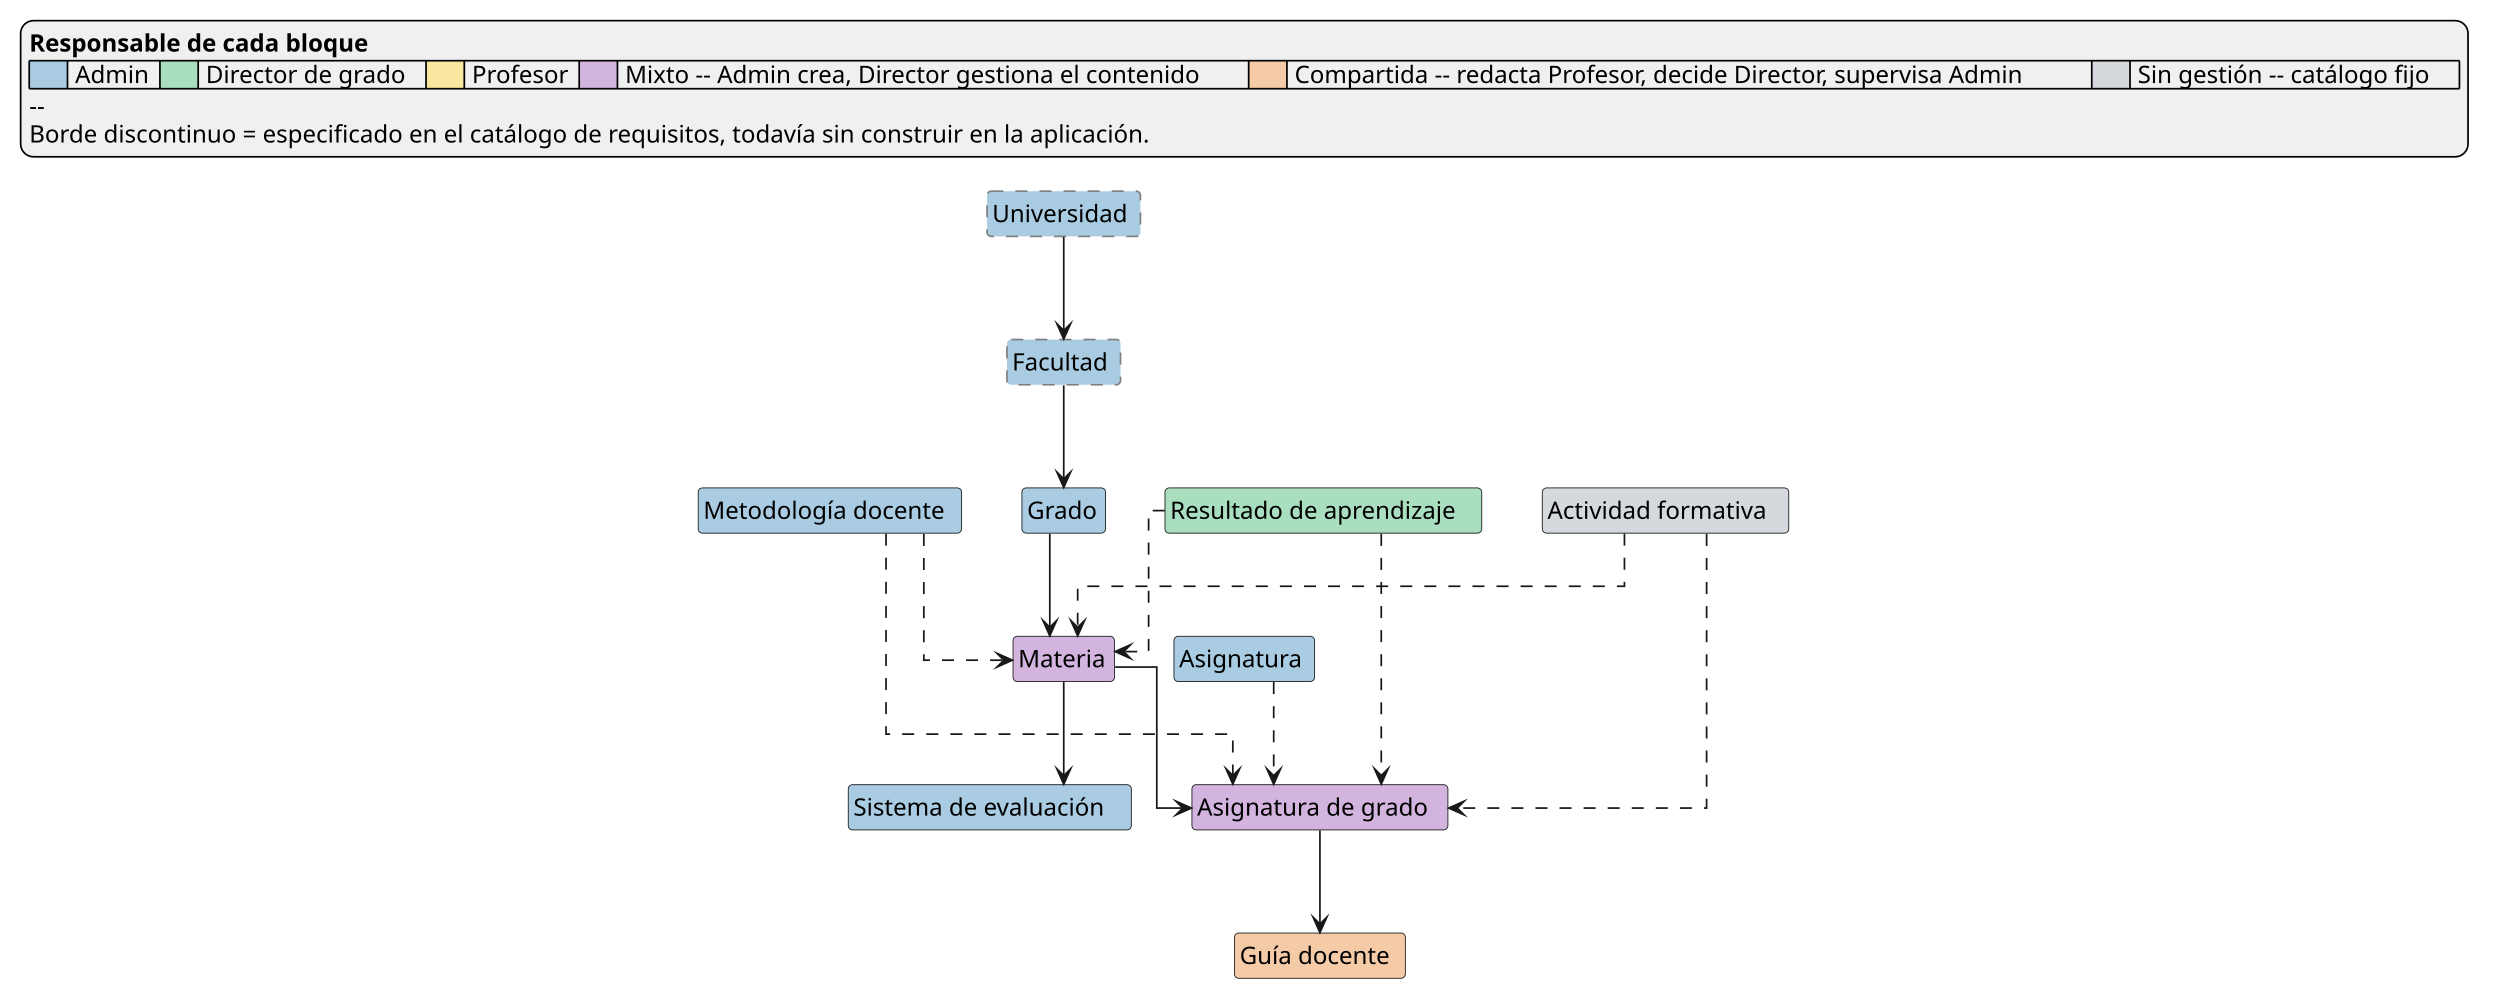
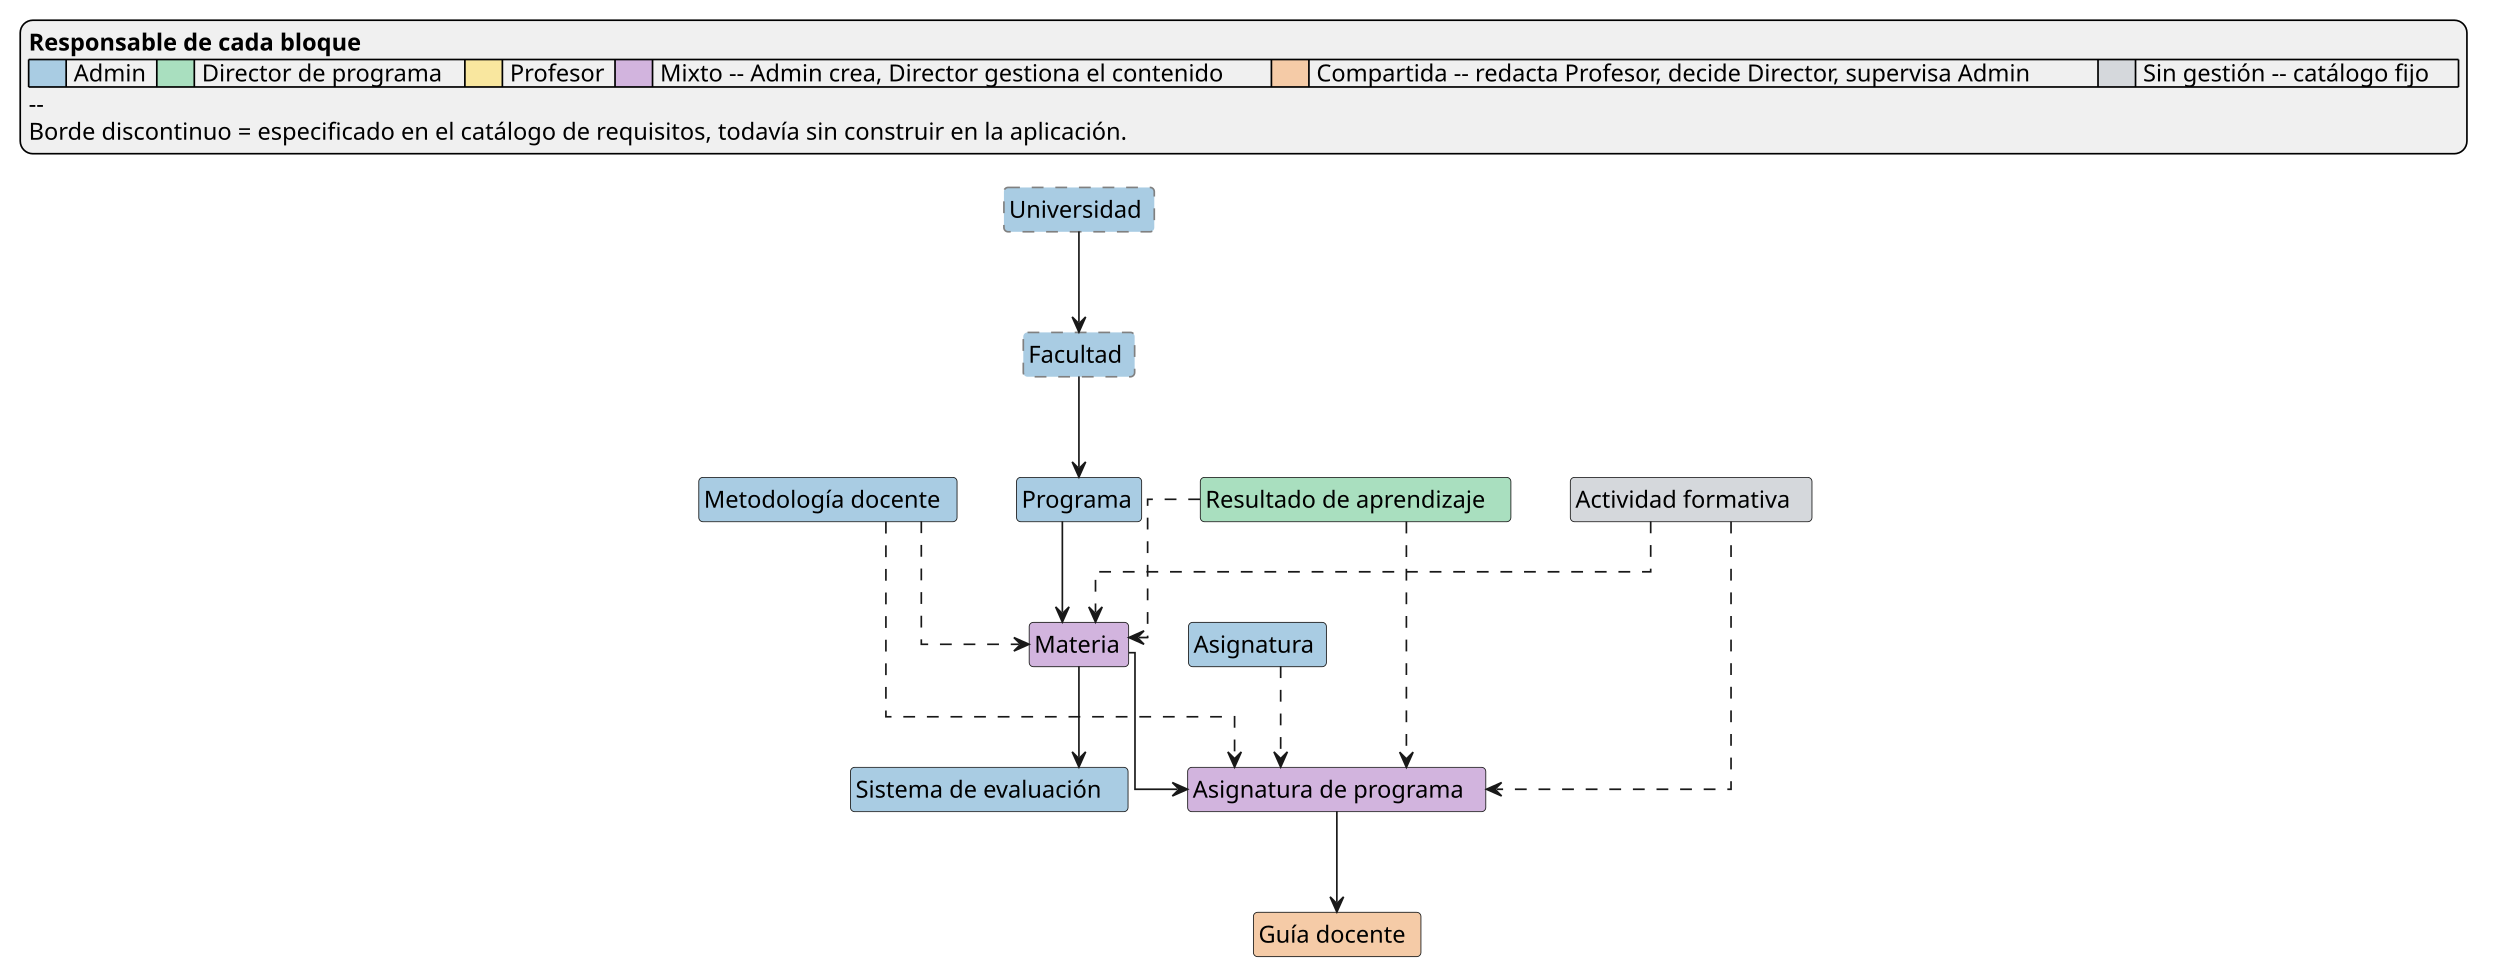
- <svg xmlns="http://www.w3.org/2000/svg" version="1.1" data-diagram-type="CLASS" style="width:1454px;height:582px;background:#FFFFFF;" width="1454px" height="582px" viewBox="0 0 1454 582" zoomAndPan="magnify" preserveAspectRatio="none" contentStyleType="text/css">
+ <svg xmlns="http://www.w3.org/2000/svg" contentStyleType="text/css" height="573px" preserveAspectRatio="none" style="width:1483px;height:573px;background:#FFFFFF;" version="1.1" viewBox="0 0 1483 573" width="1483px" zoomAndPan="magnify">
  <defs />
-   <g font-family="sans-serif" lengthAdjust="spacing">
-     <g class="legend" data-source-line="13">
-       <rect x="12" y="12" width="1423.412" height="79.188" fill="#F0F0F0" style="stroke:#000;stroke-width:1;" rx="7.5" ry="7.5" />
-       <text x="17" y="29.995" fill="#000" font-size="14" textLength="225.586" font-weight="700">Responsable de cada bloque</text>
-       <rect x="17" y="35.297" width="22.251" height="16.297" fill="#A9CCE3" style="stroke:none;" />
-       <text x="17" y="48.292" fill="#000" font-size="14" textLength="22.251">     </text>
-       <text x="43.701" y="48.292" fill="#000" font-size="14" textLength="44.864">Admin</text>
-       <rect x="93.016" y="35.297" width="22.251" height="16.297" fill="#A9DFBF" style="stroke:none;" />
-       <text x="93.016" y="48.292" fill="#000" font-size="14" textLength="22.251">     </text>
-       <text x="119.717" y="48.292" fill="#000" font-size="14" textLength="123.621">Director de grado</text>
-       <rect x="247.788" y="35.297" width="22.251" height="16.297" fill="#F9E79F" style="stroke:none;" />
-       <text x="247.788" y="48.292" fill="#000" font-size="14" textLength="22.251">     </text>
-       <text x="274.489" y="48.292" fill="#000" font-size="14" textLength="57.921">Profesor</text>
-       <rect x="336.86" y="35.297" width="22.251" height="16.297" fill="#D2B4DE" style="stroke:none;" />
-       <text x="336.86" y="48.292" fill="#000" font-size="14" textLength="22.251">     </text>
-       <text x="363.562" y="48.292" fill="#000" font-size="14" textLength="358.217">Mixto -- Admin crea, Director gestiona el contenido</text>
-       <rect x="726.229" y="35.297" width="22.251" height="16.297" fill="#F5CBA7" style="stroke:none;" />
-       <text x="726.229" y="48.292" fill="#000" font-size="14" textLength="22.251">     </text>
-       <text x="752.93" y="48.292" fill="#000" font-size="14" textLength="459.19">Compartida -- redacta Profesor, decide Director, supervisa Admin</text>
-       <rect x="1216.57" y="35.297" width="22.251" height="16.297" fill="#D5D8DC" style="stroke:none;" />
-       <text x="1216.57" y="48.292" fill="#000" font-size="14" textLength="22.251">     </text>
-       <text x="1243.271" y="48.292" fill="#000" font-size="14" textLength="182.69">Sin gestión -- catálogo fijo</text>
-       <line x1="17" y1="35.297" x2="1430.412" y2="35.297" style="stroke:#000;stroke-width:1;" />
-       <line x1="17" y1="51.594" x2="1430.412" y2="51.594" style="stroke:#000;stroke-width:1;" />
-       <line x1="17" y1="35.297" x2="17" y2="51.594" style="stroke:#000;stroke-width:1;" />
-       <line x1="39.251" y1="35.297" x2="39.251" y2="51.594" style="stroke:#000;stroke-width:1;" />
-       <line x1="93.016" y1="35.297" x2="93.016" y2="51.594" style="stroke:#000;stroke-width:1;" />
-       <line x1="115.267" y1="35.297" x2="115.267" y2="51.594" style="stroke:#000;stroke-width:1;" />
-       <line x1="247.788" y1="35.297" x2="247.788" y2="51.594" style="stroke:#000;stroke-width:1;" />
-       <line x1="270.039" y1="35.297" x2="270.039" y2="51.594" style="stroke:#000;stroke-width:1;" />
-       <line x1="336.86" y1="35.297" x2="336.86" y2="51.594" style="stroke:#000;stroke-width:1;" />
-       <line x1="359.111" y1="35.297" x2="359.111" y2="51.594" style="stroke:#000;stroke-width:1;" />
-       <line x1="726.229" y1="35.297" x2="726.229" y2="51.594" style="stroke:#000;stroke-width:1;" />
-       <line x1="748.479" y1="35.297" x2="748.479" y2="51.594" style="stroke:#000;stroke-width:1;" />
-       <line x1="1216.57" y1="35.297" x2="1216.57" y2="51.594" style="stroke:#000;stroke-width:1;" />
-       <line x1="1238.821" y1="35.297" x2="1238.821" y2="51.594" style="stroke:#000;stroke-width:1;" />
-       <line x1="1430.412" y1="35.297" x2="1430.412" y2="51.594" style="stroke:#000;stroke-width:1;" />
-       <text x="17" y="66.589" fill="#000" font-size="14" textLength="10.104">--</text>
-       <text x="17" y="82.886" fill="#000" font-size="14" textLength="704.115">Borde discontinuo = especificado en el catálogo de requisitos, todavía sin construir en la aplicación.</text>
+   <g>
+     <rect fill="#F0F0F0" height="79.188" id="_legend" rx="7.5" ry="7.5" style="stroke:#000000;stroke-width:1.0;" width="1451.385" x="12" y="12" />
+     <text fill="#000000" font-family="sans-serif" font-size="14" font-weight="bold" lengthAdjust="spacing" textLength="225.586" x="17" y="29.995">Responsable de cada bloque</text>
+     <rect fill="#A9CCE3" height="16.297" style="stroke:none;stroke-width:1.0;" width="22.251" x="17" y="35.297" />
+     <text fill="#000000" font-family="sans-serif" font-size="14" lengthAdjust="spacing" textLength="22.251" x="17" y="48.292">     </text>
+     <text fill="#000000" font-family="sans-serif" font-size="14" lengthAdjust="spacing" textLength="44.864" x="43.701" y="48.292">Admin</text>
+     <rect fill="#A9DFBF" height="16.297" style="stroke:none;stroke-width:1.0;" width="22.251" x="93.016" y="35.297" />
+     <text fill="#000000" font-family="sans-serif" font-size="14" lengthAdjust="spacing" textLength="22.251" x="93.016" y="48.292">     </text>
+     <text fill="#000000" font-family="sans-serif" font-size="14" lengthAdjust="spacing" textLength="151.594" x="119.717" y="48.292">Director de programa</text>
+     <rect fill="#F9E79F" height="16.297" style="stroke:none;stroke-width:1.0;" width="22.251" x="275.761" y="35.297" />
+     <text fill="#000000" font-family="sans-serif" font-size="14" lengthAdjust="spacing" textLength="22.251" x="275.761" y="48.292">     </text>
+     <text fill="#000000" font-family="sans-serif" font-size="14" lengthAdjust="spacing" textLength="57.921" x="302.462" y="48.292">Profesor</text>
+     <rect fill="#D2B4DE" height="16.297" style="stroke:none;stroke-width:1.0;" width="22.251" x="364.833" y="35.297" />
+     <text fill="#000000" font-family="sans-serif" font-size="14" lengthAdjust="spacing" textLength="22.251" x="364.833" y="48.292">     </text>
+     <text fill="#000000" font-family="sans-serif" font-size="14" lengthAdjust="spacing" textLength="358.217" x="391.534" y="48.292">Mixto -- Admin crea, Director gestiona el contenido</text>
+     <rect fill="#F5CBA7" height="16.297" style="stroke:none;stroke-width:1.0;" width="22.251" x="754.201" y="35.297" />
+     <text fill="#000000" font-family="sans-serif" font-size="14" lengthAdjust="spacing" textLength="22.251" x="754.201" y="48.292">     </text>
+     <text fill="#000000" font-family="sans-serif" font-size="14" lengthAdjust="spacing" textLength="459.19" x="780.902" y="48.292">Compartida -- redacta Profesor, decide Director, supervisa Admin</text>
+     <rect fill="#D5D8DC" height="16.297" style="stroke:none;stroke-width:1.0;" width="22.251" x="1244.543" y="35.297" />
+     <text fill="#000000" font-family="sans-serif" font-size="14" lengthAdjust="spacing" textLength="22.251" x="1244.543" y="48.292">     </text>
+     <text fill="#000000" font-family="sans-serif" font-size="14" lengthAdjust="spacing" textLength="182.69" x="1271.244" y="48.292">Sin gestión -- catálogo fijo</text>
+     <line style="stroke:#000000;stroke-width:1.0;" x1="17" x2="1458.385" y1="35.297" y2="35.297" />
+     <line style="stroke:#000000;stroke-width:1.0;" x1="17" x2="1458.385" y1="51.594" y2="51.594" />
+     <line style="stroke:#000000;stroke-width:1.0;" x1="17" x2="17" y1="35.297" y2="51.594" />
+     <line style="stroke:#000000;stroke-width:1.0;" x1="39.251" x2="39.251" y1="35.297" y2="51.594" />
+     <line style="stroke:#000000;stroke-width:1.0;" x1="93.016" x2="93.016" y1="35.297" y2="51.594" />
+     <line style="stroke:#000000;stroke-width:1.0;" x1="115.267" x2="115.267" y1="35.297" y2="51.594" />
+     <line style="stroke:#000000;stroke-width:1.0;" x1="275.761" x2="275.761" y1="35.297" y2="51.594" />
+     <line style="stroke:#000000;stroke-width:1.0;" x1="298.012" x2="298.012" y1="35.297" y2="51.594" />
+     <line style="stroke:#000000;stroke-width:1.0;" x1="364.833" x2="364.833" y1="35.297" y2="51.594" />
+     <line style="stroke:#000000;stroke-width:1.0;" x1="387.084" x2="387.084" y1="35.297" y2="51.594" />
+     <line style="stroke:#000000;stroke-width:1.0;" x1="754.201" x2="754.201" y1="35.297" y2="51.594" />
+     <line style="stroke:#000000;stroke-width:1.0;" x1="776.452" x2="776.452" y1="35.297" y2="51.594" />
+     <line style="stroke:#000000;stroke-width:1.0;" x1="1244.543" x2="1244.543" y1="35.297" y2="51.594" />
+     <line style="stroke:#000000;stroke-width:1.0;" x1="1266.794" x2="1266.794" y1="35.297" y2="51.594" />
+     <line style="stroke:#000000;stroke-width:1.0;" x1="1458.385" x2="1458.385" y1="35.297" y2="51.594" />
+     <text fill="#000000" font-family="sans-serif" font-size="14" lengthAdjust="spacing" textLength="10.104" x="17" y="66.589">--</text>
+     <text fill="#000000" font-family="sans-serif" font-size="14" lengthAdjust="spacing" textLength="704.115" x="17" y="82.886">Borde discontinuo = especificado en el catálogo de requisitos, todavía sin construir en la aplicación.</text>
+     <g id="elem_Universidad">
+       <rect codeLine="22" fill="#A9CCE3" height="26.297" id="Universidad" rx="2.5" ry="2.5" style="stroke:#808080;stroke-width:1.0;stroke-dasharray:7.0,7.0;" width="89.2" x="595.522" y="111.188" />
+       <text fill="#000000" font-family="sans-serif" font-size="14" lengthAdjust="spacing" textLength="83.2" x="598.522" y="129.183">Universidad</text>
    </g>
-     <g class="entity" data-qualified-name="Universidad" id="ent0001" data-source-line="21">
-       <rect x="574.071" y="111.188" width="89.2" height="26.297" fill="#A9CCE3" style="stroke:#808080;stroke-width:1;stroke-dasharray:7,7;" rx="2.5" ry="2.5" />
-       <text x="577.071" y="129.183" fill="#000" font-size="14" textLength="83.2">Universidad</text>
+     <g id="elem_Facultad">
+       <rect codeLine="23" fill="#A9CCE3" height="26.297" id="Facultad" rx="2.5" ry="2.5" style="stroke:#808080;stroke-width:1.0;stroke-dasharray:7.0,7.0;" width="66.047" x="607.022" y="197.188" />
+       <text fill="#000000" font-family="sans-serif" font-size="14" lengthAdjust="spacing" textLength="60.047" x="610.022" y="215.183">Facultad</text>
    </g>
-     <g class="entity" data-qualified-name="Facultad" id="ent0002" data-source-line="22">
-       <rect x="585.651" y="197.487" width="66.047" height="26.297" fill="#A9CCE3" style="stroke:#808080;stroke-width:1;stroke-dasharray:7,7;" rx="2.5" ry="2.5" />
-       <text x="588.651" y="215.483" fill="#000" font-size="14" textLength="60.047">Facultad</text>
+     <g id="elem_Programa">
+       <rect codeLine="24" fill="#A9CCE3" height="26.297" id="Programa" rx="2.5" ry="2.5" style="stroke:#181818;stroke-width:0.5;" width="74.202" x="603.022" y="283.188" />
+       <text fill="#000000" font-family="sans-serif" font-size="14" lengthAdjust="spacing" textLength="68.202" x="606.022" y="301.183">Programa</text>
    </g>
-     <g class="entity" data-qualified-name="Grado" id="ent0003" data-source-line="23">
-       <rect x="594.351" y="283.778" width="48.636" height="26.297" fill="#A9CCE3" style="stroke:#181818;stroke-width:0.5;" rx="2.5" ry="2.5" />
-       <text x="597.351" y="301.773" fill="#000" font-size="14" textLength="42.636">Grado</text>
+     <g id="elem_Materia">
+       <rect codeLine="25" fill="#D2B4DE" height="26.297" id="Materia" rx="2.5" ry="2.5" style="stroke:#181818;stroke-width:0.5;" width="58.985" x="610.522" y="369.188" />
+       <text fill="#000000" font-family="sans-serif" font-size="14" lengthAdjust="spacing" textLength="52.985" x="613.522" y="387.183">Materia</text>
    </g>
-     <g class="entity" data-qualified-name="Materia" id="ent0004" data-source-line="24">
-       <rect x="589.181" y="370.078" width="58.985" height="26.297" fill="#D2B4DE" style="stroke:#181818;stroke-width:0.5;" rx="2.5" ry="2.5" />
-       <text x="592.181" y="388.073" fill="#000" font-size="14" textLength="52.985">Materia</text>
+     <g id="elem_SistemaEvaluacion">
+       <rect codeLine="26" fill="#A9CCE3" height="26.297" id="SistemaEvaluacion" rx="2.5" ry="2.5" style="stroke:#181818;stroke-width:0.5;" width="164.635" x="504.522" y="455.188" />
+       <text fill="#000000" font-family="sans-serif" font-size="14" lengthAdjust="spacing" textLength="158.635" x="507.522" y="473.183">Sistema de evaluación</text>
    </g>
-     <g class="entity" data-qualified-name="SistemaEvaluacion" id="ent0005" data-source-line="25">
-       <rect x="493.351" y="456.377" width="164.635" height="26.297" fill="#A9CCE3" style="stroke:#181818;stroke-width:0.5;" rx="2.5" ry="2.5" />
-       <text x="496.351" y="474.373" fill="#000" font-size="14" textLength="158.635">Sistema de evaluación</text>
+     <g id="elem_AsignaturaPrograma">
+       <rect codeLine="27" fill="#D2B4DE" height="26.297" id="AsignaturaPrograma" rx="2.5" ry="2.5" style="stroke:#181818;stroke-width:0.5;" width="176.844" x="704.522" y="455.188" />
+       <text fill="#000000" font-family="sans-serif" font-size="14" lengthAdjust="spacing" textLength="170.844" x="707.522" y="473.183">Asignatura de programa</text>
    </g>
-     <g class="entity" data-qualified-name="AsignaturaGrado" id="ent0006" data-source-line="26">
-       <rect x="693.231" y="456.377" width="148.871" height="26.297" fill="#D2B4DE" style="stroke:#181818;stroke-width:0.5;" rx="2.5" ry="2.5" />
-       <text x="696.231" y="474.373" fill="#000" font-size="14" textLength="142.871">Asignatura de grado</text>
+     <g id="elem_Guia">
+       <rect codeLine="28" fill="#F5CBA7" height="26.297" id="Guia" rx="2.5" ry="2.5" style="stroke:#181818;stroke-width:0.5;" width="99.379" x="743.522" y="541.188" />
+       <text fill="#000000" font-family="sans-serif" font-size="14" lengthAdjust="spacing" textLength="93.379" x="746.522" y="559.183">Guía docente</text>
    </g>
-     <g class="entity" data-qualified-name="Guia" id="ent0007" data-source-line="27">
-       <rect x="717.981" y="542.668" width="99.379" height="26.297" fill="#F5CBA7" style="stroke:#181818;stroke-width:0.5;" rx="2.5" ry="2.5" />
-       <text x="720.981" y="560.663" fill="#000" font-size="14" textLength="93.379">Guía docente</text>
+     <g id="elem_Asignatura">
+       <rect codeLine="39" fill="#A9CCE3" height="26.297" id="Asignatura" rx="2.5" ry="2.5" style="stroke:#181818;stroke-width:0.5;" width="81.797" x="705.022" y="369.188" />
+       <text fill="#000000" font-family="sans-serif" font-size="14" lengthAdjust="spacing" textLength="75.797" x="708.022" y="387.183">Asignatura</text>
    </g>
-     <g class="entity" data-qualified-name="Asignatura" id="ent0014" data-source-line="38">
-       <rect x="682.771" y="370.078" width="81.797" height="26.297" fill="#A9CCE3" style="stroke:#181818;stroke-width:0.5;" rx="2.5" ry="2.5" />
-       <text x="685.771" y="388.073" fill="#000" font-size="14" textLength="75.797">Asignatura</text>
+     <g id="elem_MetodologiaDocente">
+       <rect codeLine="40" fill="#A9CCE3" height="26.297" id="MetodologiaDocente" rx="2.5" ry="2.5" style="stroke:#181818;stroke-width:0.5;" width="153.198" x="414.522" y="283.188" />
+       <text fill="#000000" font-family="sans-serif" font-size="14" lengthAdjust="spacing" textLength="147.198" x="417.522" y="301.183">Metodología docente</text>
    </g>
-     <g class="entity" data-qualified-name="MetodologiaDocente" id="ent0015" data-source-line="39">
-       <rect x="406.071" y="283.778" width="153.198" height="26.297" fill="#A9CCE3" style="stroke:#181818;stroke-width:0.5;" rx="2.5" ry="2.5" />
-       <text x="409.071" y="301.773" fill="#000" font-size="14" textLength="147.198">Metodología docente</text>
+     <g id="elem_ResultadoAprendizaje">
+       <rect codeLine="41" fill="#A9DFBF" height="26.297" id="ResultadoAprendizaje" rx="2.5" ry="2.5" style="stroke:#181818;stroke-width:0.5;" width="184.233" x="712.022" y="283.188" />
+       <text fill="#000000" font-family="sans-serif" font-size="14" lengthAdjust="spacing" textLength="178.233" x="715.022" y="301.183">Resultado de aprendizaje</text>
    </g>
-     <g class="entity" data-qualified-name="ResultadoAprendizaje" id="ent0016" data-source-line="40">
-       <rect x="677.551" y="283.778" width="184.233" height="26.297" fill="#A9DFBF" style="stroke:#181818;stroke-width:0.5;" rx="2.5" ry="2.5" />
-       <text x="680.551" y="301.773" fill="#000" font-size="14" textLength="178.233">Resultado de aprendizaje</text>
+     <g id="elem_ActividadFormativa">
+       <rect codeLine="42" fill="#D5D8DC" height="26.297" id="ActividadFormativa" rx="2.5" ry="2.5" style="stroke:#181818;stroke-width:0.5;" width="143.341" x="931.522" y="283.188" />
+       <text fill="#000000" font-family="sans-serif" font-size="14" lengthAdjust="spacing" textLength="137.341" x="934.522" y="301.183">Actividad formativa</text>
    </g>
-     <g class="entity" data-qualified-name="ActividadFormativa" id="ent0017" data-source-line="41">
-       <rect x="897.001" y="283.778" width="143.341" height="26.297" fill="#D5D8DC" style="stroke:#181818;stroke-width:0.5;" rx="2.5" ry="2.5" />
-       <text x="900.001" y="301.773" fill="#000" font-size="14" textLength="137.341">Actividad formativa</text>
+     <g id="link_Universidad_Facultad">
+       <path codeLine="30" d="M640.022,137.248 C640.022,153.417 640.022,174.778 640.022,191.007 " fill="none" id="Universidad-to-Facultad" style="stroke:#181818;stroke-width:1.0;" />
+       <polygon fill="#181818" points="640.022,197.007,644.022,188.007,640.022,192.007,636.022,188.007,640.022,197.007" style="stroke:#181818;stroke-width:1.0;" />
    </g>
-     <g class="link" data-entity-1="ent0001" data-entity-2="ent0002" id="lnk8" data-source-line="29" data-link-type="dependency">
-       <path d="M618.671,137.818 C618.671,154.027 618.671,176.078 618.671,192.237" style="stroke:#181818;stroke-width:1;" fill="none" id="Universidad-to-Facultad" codeLine="29" />
-       <polygon points="618.671,197.237,622.671,188.237,618.671,192.237,614.671,188.237,618.671,197.237" fill="#181818" style="stroke:#181818;stroke-width:1;stroke-linejoin:miter;stroke-miterlimit:10;" />
+     <g id="link_Facultad_Programa">
+       <path codeLine="31" d="M640.022,223.248 C640.022,239.417 640.022,260.777 640.022,277.007 " fill="none" id="Facultad-to-Programa" style="stroke:#181818;stroke-width:1.0;" />
+       <polygon fill="#181818" points="640.022,283.007,644.022,274.007,640.022,278.007,636.022,274.007,640.022,283.007" style="stroke:#181818;stroke-width:1.0;" />
    </g>
-     <g class="link" data-entity-1="ent0002" data-entity-2="ent0003" id="lnk9" data-source-line="30" data-link-type="dependency">
-       <path d="M618.671,224.117 C618.671,240.328 618.671,262.367 618.671,278.537" style="stroke:#181818;stroke-width:1;" fill="none" id="Facultad-to-Grado" codeLine="30" />
-       <polygon points="618.671,283.537,622.671,274.537,618.671,278.537,614.671,274.537,618.671,283.537" fill="#181818" style="stroke:#181818;stroke-width:1;stroke-linejoin:miter;stroke-miterlimit:10;" />
+     <g id="link_Programa_Materia">
+       <path codeLine="32" d="M630.192,309.248 C630.192,325.418 630.192,346.777 630.192,363.007 " fill="none" id="Programa-to-Materia" style="stroke:#181818;stroke-width:1.0;" />
+       <polygon fill="#181818" points="630.192,369.007,634.192,360.007,630.192,364.007,626.192,360.007,630.192,369.007" style="stroke:#181818;stroke-width:1.0;" />
    </g>
-     <g class="link" data-entity-1="ent0003" data-entity-2="ent0004" id="lnk10" data-source-line="31" data-link-type="dependency">
-       <path d="M610.561,310.407 C610.561,326.627 610.561,348.667 610.561,364.838" style="stroke:#181818;stroke-width:1;" fill="none" id="Grado-to-Materia" codeLine="31" />
-       <polygon points="610.561,369.838,614.561,360.838,610.561,364.838,606.561,360.838,610.561,369.838" fill="#181818" style="stroke:#181818;stroke-width:1;stroke-linejoin:miter;stroke-miterlimit:10;" />
+     <g id="link_Materia_SistemaEvaluacion">
+       <path codeLine="33" d="M640.022,395.248 C640.022,411.418 640.022,432.777 640.022,449.007 " fill="none" id="Materia-to-SistemaEvaluacion" style="stroke:#181818;stroke-width:1.0;" />
+       <polygon fill="#181818" points="640.022,455.007,644.022,446.007,640.022,450.007,636.022,446.007,640.022,455.007" style="stroke:#181818;stroke-width:1.0;" />
    </g>
-     <g class="link" data-entity-1="ent0004" data-entity-2="ent0005" id="lnk11" data-source-line="32" data-link-type="dependency">
-       <path d="M618.671,396.708 C618.671,412.917 618.671,434.968 618.671,451.138" style="stroke:#181818;stroke-width:1;" fill="none" id="Materia-to-SistemaEvaluacion" codeLine="32" />
-       <polygon points="618.671,456.138,622.671,447.138,618.671,451.138,614.671,447.138,618.671,456.138" fill="#181818" style="stroke:#181818;stroke-width:1;stroke-linejoin:miter;stroke-miterlimit:10;" />
+     <g id="link_Materia_AsignaturaPrograma">
+       <path codeLine="34" d="M669.712,387.188 C671.902,387.188 673.272,387.188 673.272,387.188 C673.272,387.188 673.272,468.188 673.272,468.188 C673.272,468.188 680.632,468.188 698.422,468.188 " fill="none" id="Materia-to-AsignaturaPrograma" style="stroke:#181818;stroke-width:1.0;" />
+       <polygon fill="#181818" points="704.422,468.188,695.422,464.188,699.422,468.188,695.422,472.188,704.422,468.188" style="stroke:#181818;stroke-width:1.0;" />
    </g>
-     <g class="link" data-entity-1="ent0004" data-entity-2="ent0006" id="lnk12" data-source-line="33" data-link-type="dependency">
-       <path d="M648.581,387.968 C661.101,387.968 672.791,387.968 672.791,387.968 C672.791,387.968 672.791,469.968 672.791,469.968 C672.791,469.968 676.151,469.968 687.911,469.968" style="stroke:#181818;stroke-width:1;" fill="none" id="Materia-to-AsignaturaGrado" codeLine="33" />
-       <polygon points="692.911,469.968,683.911,465.968,687.911,469.968,683.911,473.968,692.911,469.968" fill="#181818" style="stroke:#181818;stroke-width:1;stroke-linejoin:miter;stroke-miterlimit:10;" />
+     <g id="link_AsignaturaPrograma_Guia">
+       <path codeLine="35" d="M793.022,481.248 C793.022,497.418 793.022,518.778 793.022,535.008 " fill="none" id="AsignaturaPrograma-to-Guia" style="stroke:#181818;stroke-width:1.0;" />
+       <polygon fill="#181818" points="793.022,541.008,797.022,532.008,793.022,536.008,789.022,532.008,793.022,541.008" style="stroke:#181818;stroke-width:1.0;" />
    </g>
-     <g class="link" data-entity-1="ent0006" data-entity-2="ent0007" id="lnk13" data-source-line="34" data-link-type="dependency">
-       <path d="M767.671,483.008 C767.671,499.218 767.671,521.257 767.671,537.428" style="stroke:#181818;stroke-width:1;" fill="none" id="AsignaturaGrado-to-Guia" codeLine="34" />
-       <polygon points="767.671,542.428,771.671,533.428,767.671,537.428,763.671,533.428,767.671,542.428" fill="#181818" style="stroke:#181818;stroke-width:1;stroke-linejoin:miter;stroke-miterlimit:10;" />
+     <g id="link_Asignatura_AsignaturaPrograma">
+       <path codeLine="44" d="M759.692,395.248 C759.692,411.418 759.692,432.777 759.692,449.007 " fill="none" id="Asignatura-to-AsignaturaPrograma" style="stroke:#181818;stroke-width:1.0;stroke-dasharray:7.0,7.0;" />
+       <polygon fill="#181818" points="759.692,455.007,763.692,446.007,759.692,450.007,755.692,446.007,759.692,455.007" style="stroke:#181818;stroke-width:1.0;" />
    </g>
-     <g class="link" data-entity-1="ent0014" data-entity-2="ent0006" id="lnk18" data-source-line="43" data-link-type="dependency">
-       <path d="M740.791,396.708 C740.791,412.917 740.791,434.968 740.791,451.138" style="stroke:#181818;stroke-width:1;stroke-dasharray:7,7;" fill="none" id="Asignatura-to-AsignaturaGrado" codeLine="43" />
-       <polygon points="740.791,456.138,744.791,447.138,740.791,451.138,736.791,447.138,740.791,456.138" fill="#181818" style="stroke:#181818;stroke-width:1;stroke-linejoin:miter;stroke-miterlimit:10;" />
+     <g id="link_MetodologiaDocente_Materia">
+       <path codeLine="45" d="M546.522,309.248 C546.522,333.308 546.522,382.188 546.522,382.188 C546.522,382.188 577.042,382.188 604.442,382.188 " fill="none" id="MetodologiaDocente-to-Materia" style="stroke:#181818;stroke-width:1.0;stroke-dasharray:7.0,7.0;" />
+       <polygon fill="#181818" points="610.442,382.188,601.442,378.188,605.442,382.188,601.442,386.188,610.442,382.188" style="stroke:#181818;stroke-width:1.0;" />
    </g>
-     <g class="link" data-entity-1="ent0015" data-entity-2="ent0004" id="lnk19" data-source-line="44" data-link-type="dependency">
-       <path d="M537.301,310.528 C537.301,335.007 537.301,383.968 537.301,383.968 C537.301,383.968 560.611,383.968 583.831,383.968" style="stroke:#181818;stroke-width:1;stroke-dasharray:7,7;" fill="none" id="MetodologiaDocente-to-Materia" codeLine="44" />
-       <polygon points="588.831,383.968,579.831,379.968,583.831,383.968,579.831,387.968,588.831,383.968" fill="#181818" style="stroke:#181818;stroke-width:1;stroke-linejoin:miter;stroke-miterlimit:10;" />
+     <g id="link_MetodologiaDocente_AsignaturaPrograma">
+       <path codeLine="46" d="M525.522,309.507 C525.522,342.467 525.522,425.188 525.522,425.188 C525.522,425.188 732.352,425.188 732.352,425.188 C732.352,425.188 732.352,436.408 732.352,449.048 " fill="none" id="MetodologiaDocente-to-AsignaturaPrograma" style="stroke:#181818;stroke-width:1.0;stroke-dasharray:7.0,7.0;" />
+       <polygon fill="#181818" points="732.352,455.048,736.352,446.048,732.352,450.048,728.352,446.048,732.352,455.048" style="stroke:#181818;stroke-width:1.0;" />
    </g>
-     <g class="link" data-entity-1="ent0015" data-entity-2="ent0006" id="lnk20" data-source-line="45" data-link-type="dependency">
-       <path d="M515.321,310.357 C515.321,343.578 515.321,426.968 515.321,426.968 C515.321,426.968 717.011,426.968 717.011,426.968 C717.011,426.968 717.011,438.588 717.011,451.058" style="stroke:#181818;stroke-width:1;stroke-dasharray:7,7;" fill="none" id="MetodologiaDocente-to-AsignaturaGrado" codeLine="45" />
-       <polygon points="717.011,456.058,721.011,447.058,717.011,451.058,713.011,447.058,717.011,456.058" fill="#181818" style="stroke:#181818;stroke-width:1;stroke-linejoin:miter;stroke-miterlimit:10;" />
+     <g id="link_ResultadoAprendizaje_Materia">
+       <path codeLine="47" d="M711.872,296.188 C694.042,296.188 680.772,296.188 680.772,296.188 C680.772,296.188 680.772,378.188 680.772,378.188 C680.772,378.188 681.952,378.188 675.632,378.188 " fill="none" id="ResultadoAprendizaje-to-Materia" style="stroke:#181818;stroke-width:1.0;stroke-dasharray:7.0,7.0;" />
+       <polygon fill="#181818" points="669.632,378.188,678.632,382.188,674.632,378.188,678.632,374.188,669.632,378.188" style="stroke:#181818;stroke-width:1.0;" />
    </g>
-     <g class="link" data-entity-1="ent0016" data-entity-2="ent0004" id="lnk21" data-source-line="46" data-link-type="dependency">
-       <path d="M677.411,296.968 C671.601,296.968 668.031,296.968 668.031,296.968 C668.031,296.968 668.031,378.968 668.031,378.968 C668.031,378.968 663.921,378.968 653.521,378.968" style="stroke:#181818;stroke-width:1;stroke-dasharray:7,7;" fill="none" id="ResultadoAprendizaje-to-Materia" codeLine="46" />
-       <polygon points="648.521,378.968,657.521,382.968,653.521,378.968,657.521,374.968,648.521,378.968" fill="#181818" style="stroke:#181818;stroke-width:1;stroke-linejoin:miter;stroke-miterlimit:10;" />
+     <g id="link_ResultadoAprendizaje_AsignaturaPrograma">
+       <path codeLine="48" d="M834.272,309.397 C834.272,341.498 834.272,417.267 834.272,449.168 " fill="none" id="ResultadoAprendizaje-to-AsignaturaPrograma" style="stroke:#181818;stroke-width:1.0;stroke-dasharray:7.0,7.0;" />
+       <polygon fill="#181818" points="834.272,455.168,838.272,446.168,834.272,450.168,830.272,446.168,834.272,455.168" style="stroke:#181818;stroke-width:1.0;" />
    </g>
-     <g class="link" data-entity-1="ent0016" data-entity-2="ent0006" id="lnk22" data-source-line="47" data-link-type="dependency">
-       <path d="M803.341,310.468 C803.341,342.737 803.341,418.838 803.341,451.037" style="stroke:#181818;stroke-width:1;stroke-dasharray:7,7;" fill="none" id="ResultadoAprendizaje-to-AsignaturaGrado" codeLine="47" />
-       <polygon points="803.341,456.037,807.341,447.037,803.341,451.037,799.341,447.037,803.341,456.037" fill="#181818" style="stroke:#181818;stroke-width:1;stroke-linejoin:miter;stroke-miterlimit:10;" />
+     <g id="link_ActividadFormativa_Materia">
+       <path codeLine="49" d="M979.192,309.327 C979.192,321.967 979.192,339.188 979.192,339.188 C979.192,339.188 649.852,339.188 649.852,339.188 C649.852,339.188 649.852,350.408 649.852,363.048 " fill="none" id="ActividadFormativa-to-Materia" style="stroke:#181818;stroke-width:1.0;stroke-dasharray:7.0,7.0;" />
+       <polygon fill="#181818" points="649.852,369.048,653.852,360.048,649.852,364.048,645.852,360.048,649.852,369.048" style="stroke:#181818;stroke-width:1.0;" />
    </g>
-     <g class="link" data-entity-1="ent0017" data-entity-2="ent0004" id="lnk23" data-source-line="48" data-link-type="dependency">
-       <path d="M944.781,310.378 C944.781,323.328 944.781,340.968 944.781,340.968 C944.781,340.968 626.781,340.968 626.781,340.968 C626.781,340.968 626.781,352.477 626.781,364.857" style="stroke:#181818;stroke-width:1;stroke-dasharray:7,7;" fill="none" id="ActividadFormativa-to-Materia" codeLine="48" />
-       <polygon points="626.781,369.857,630.781,360.857,626.781,364.857,622.781,360.857,626.781,369.857" fill="#181818" style="stroke:#181818;stroke-width:1;stroke-linejoin:miter;stroke-miterlimit:10;" />
-     </g>
-     <g class="link" data-entity-1="ent0017" data-entity-2="ent0006" id="lnk24" data-source-line="49" data-link-type="dependency">
-       <path d="M992.561,310.508 C992.561,351.298 992.561,469.968 992.561,469.968 C992.561,469.968 912.971,469.968 847.551,469.968" style="stroke:#181818;stroke-width:1;stroke-dasharray:7,7;" fill="none" id="ActividadFormativa-to-AsignaturaGrado" codeLine="49" />
-       <polygon points="842.551,469.968,851.551,473.968,847.551,469.968,851.551,465.968,842.551,469.968" fill="#181818" style="stroke:#181818;stroke-width:1;stroke-linejoin:miter;stroke-miterlimit:10;" />
+     <g id="link_ActividadFormativa_AsignaturaPrograma">
+       <path codeLine="50" d="M1026.852,309.397 C1026.852,349.678 1026.852,468.188 1026.852,468.188 C1026.852,468.188 953.912,468.188 887.762,468.188 " fill="none" id="ActividadFormativa-to-AsignaturaPrograma" style="stroke:#181818;stroke-width:1.0;stroke-dasharray:7.0,7.0;" />
+       <polygon fill="#181818" points="881.762,468.188,890.762,472.188,886.762,468.188,890.762,464.188,881.762,468.188" style="stroke:#181818;stroke-width:1.0;" />
    </g>
  </g>
</svg>
